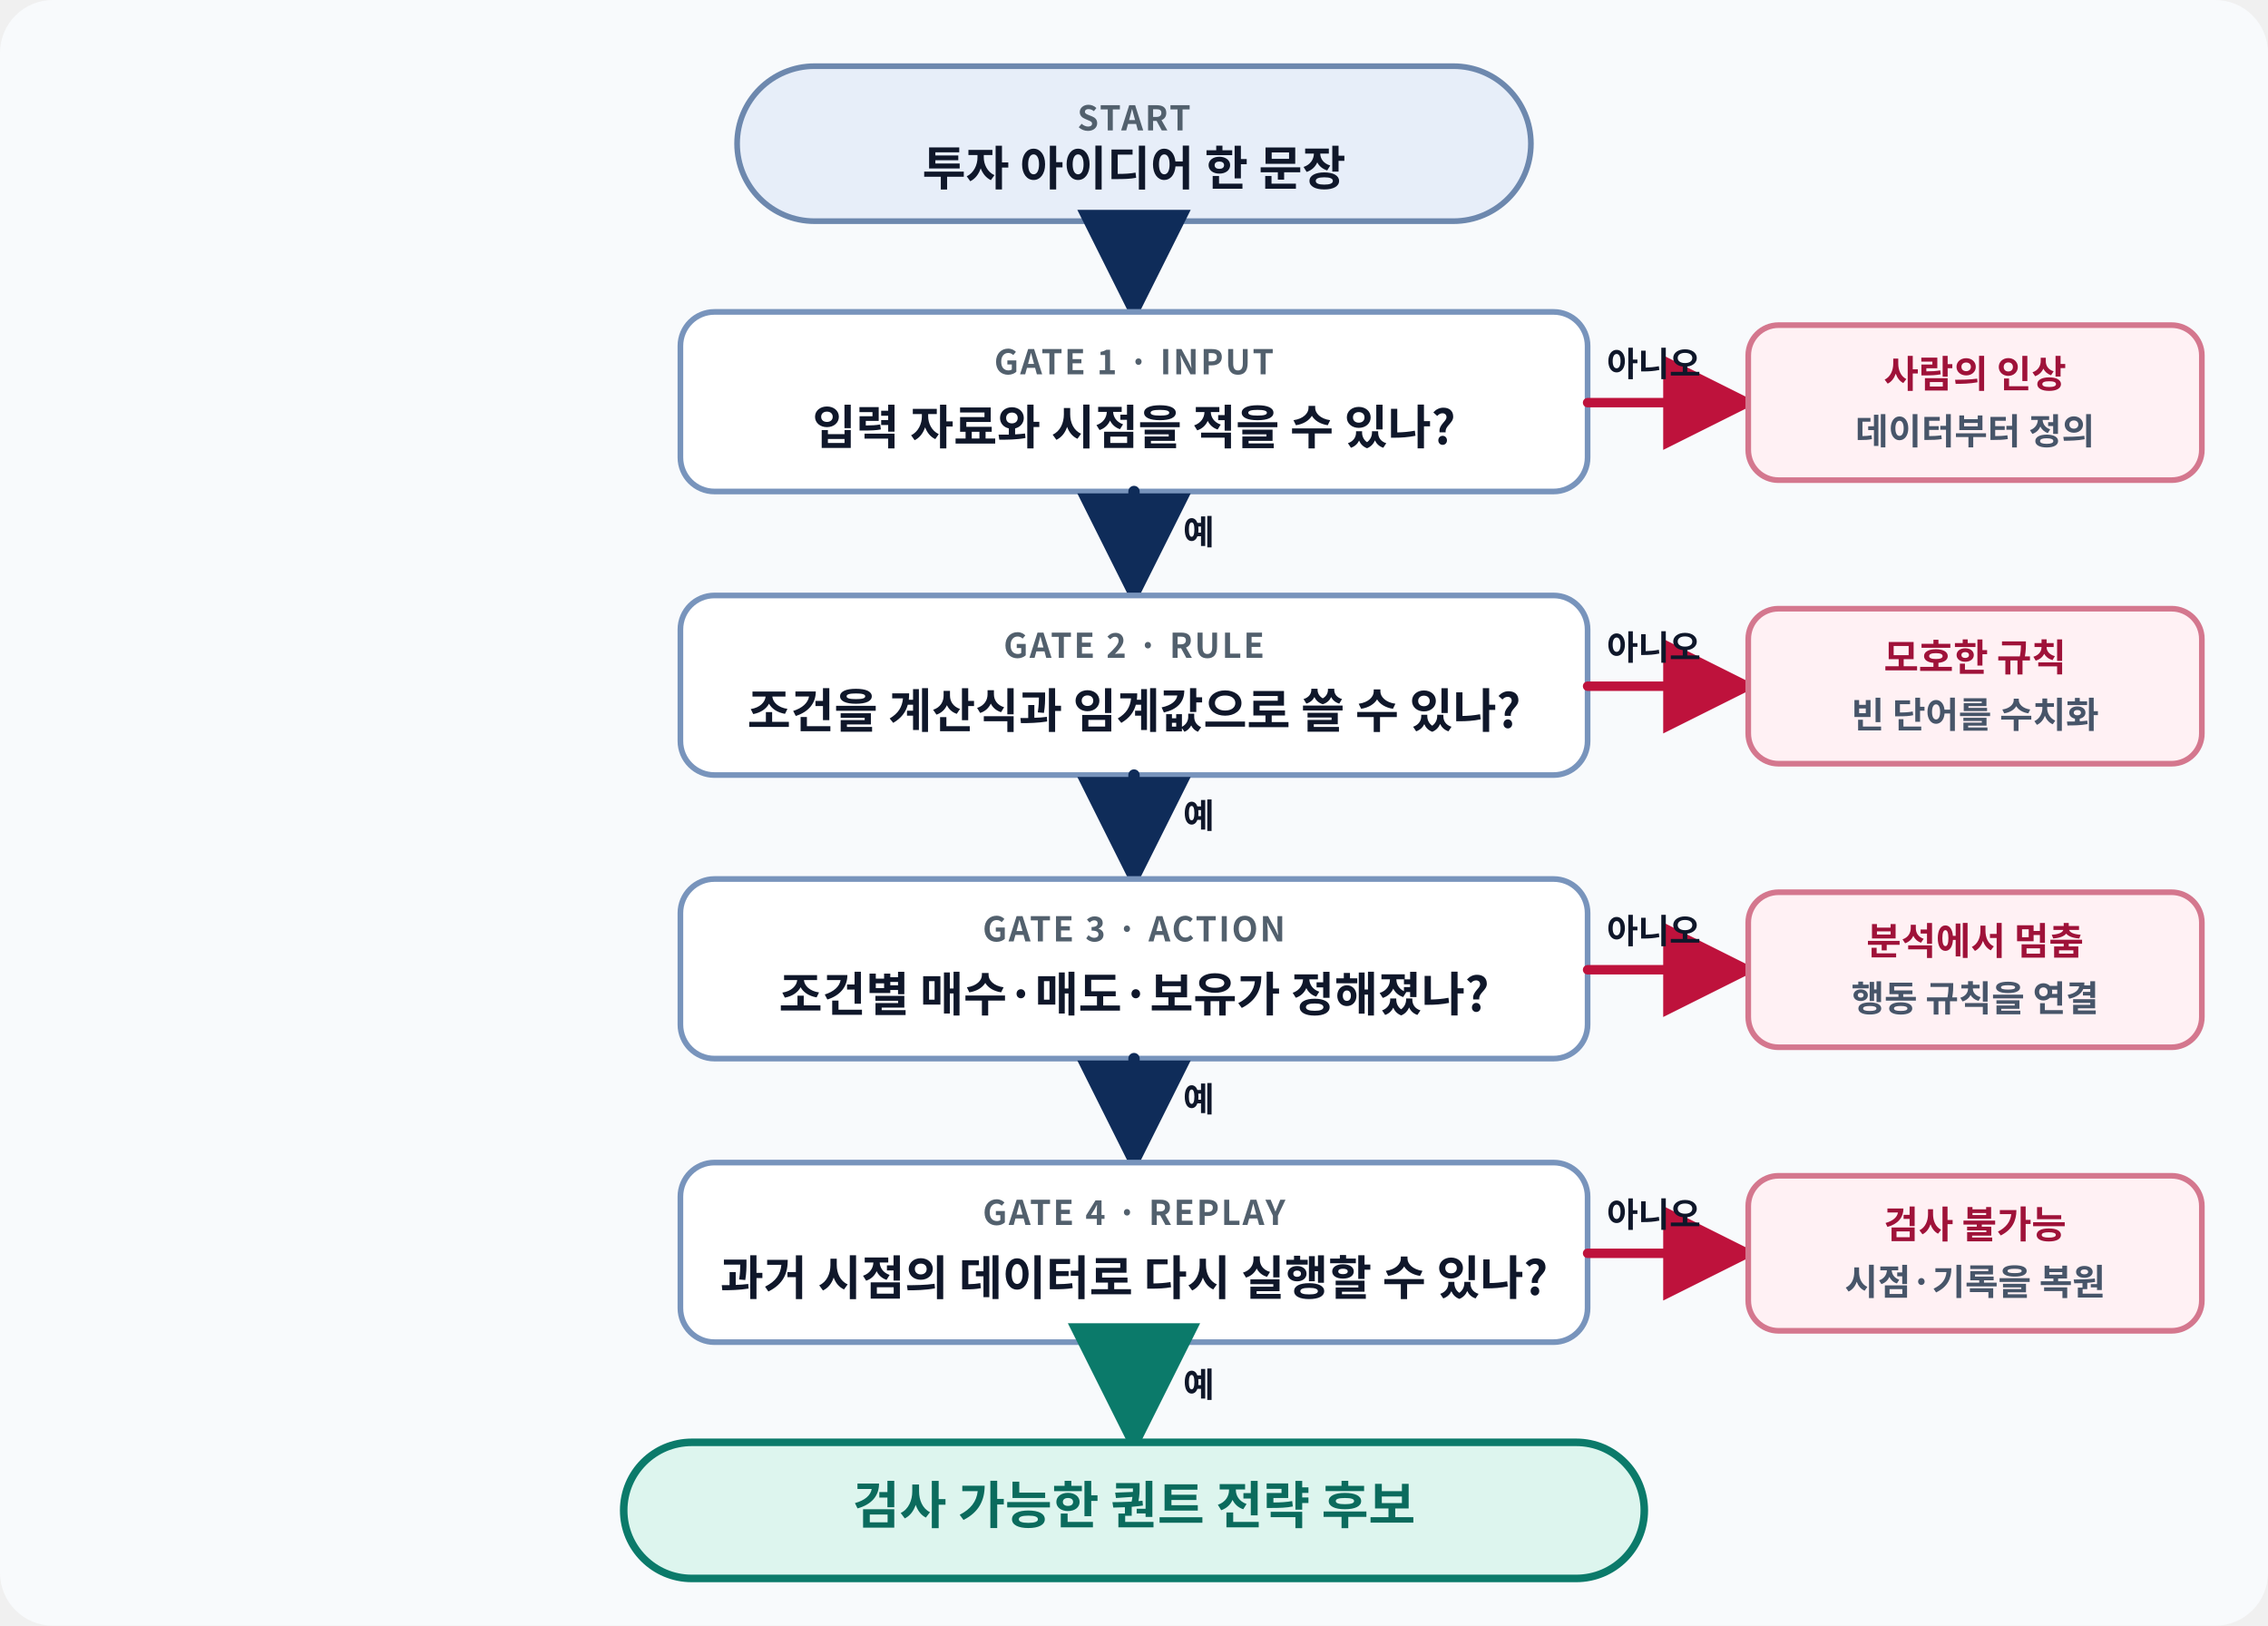
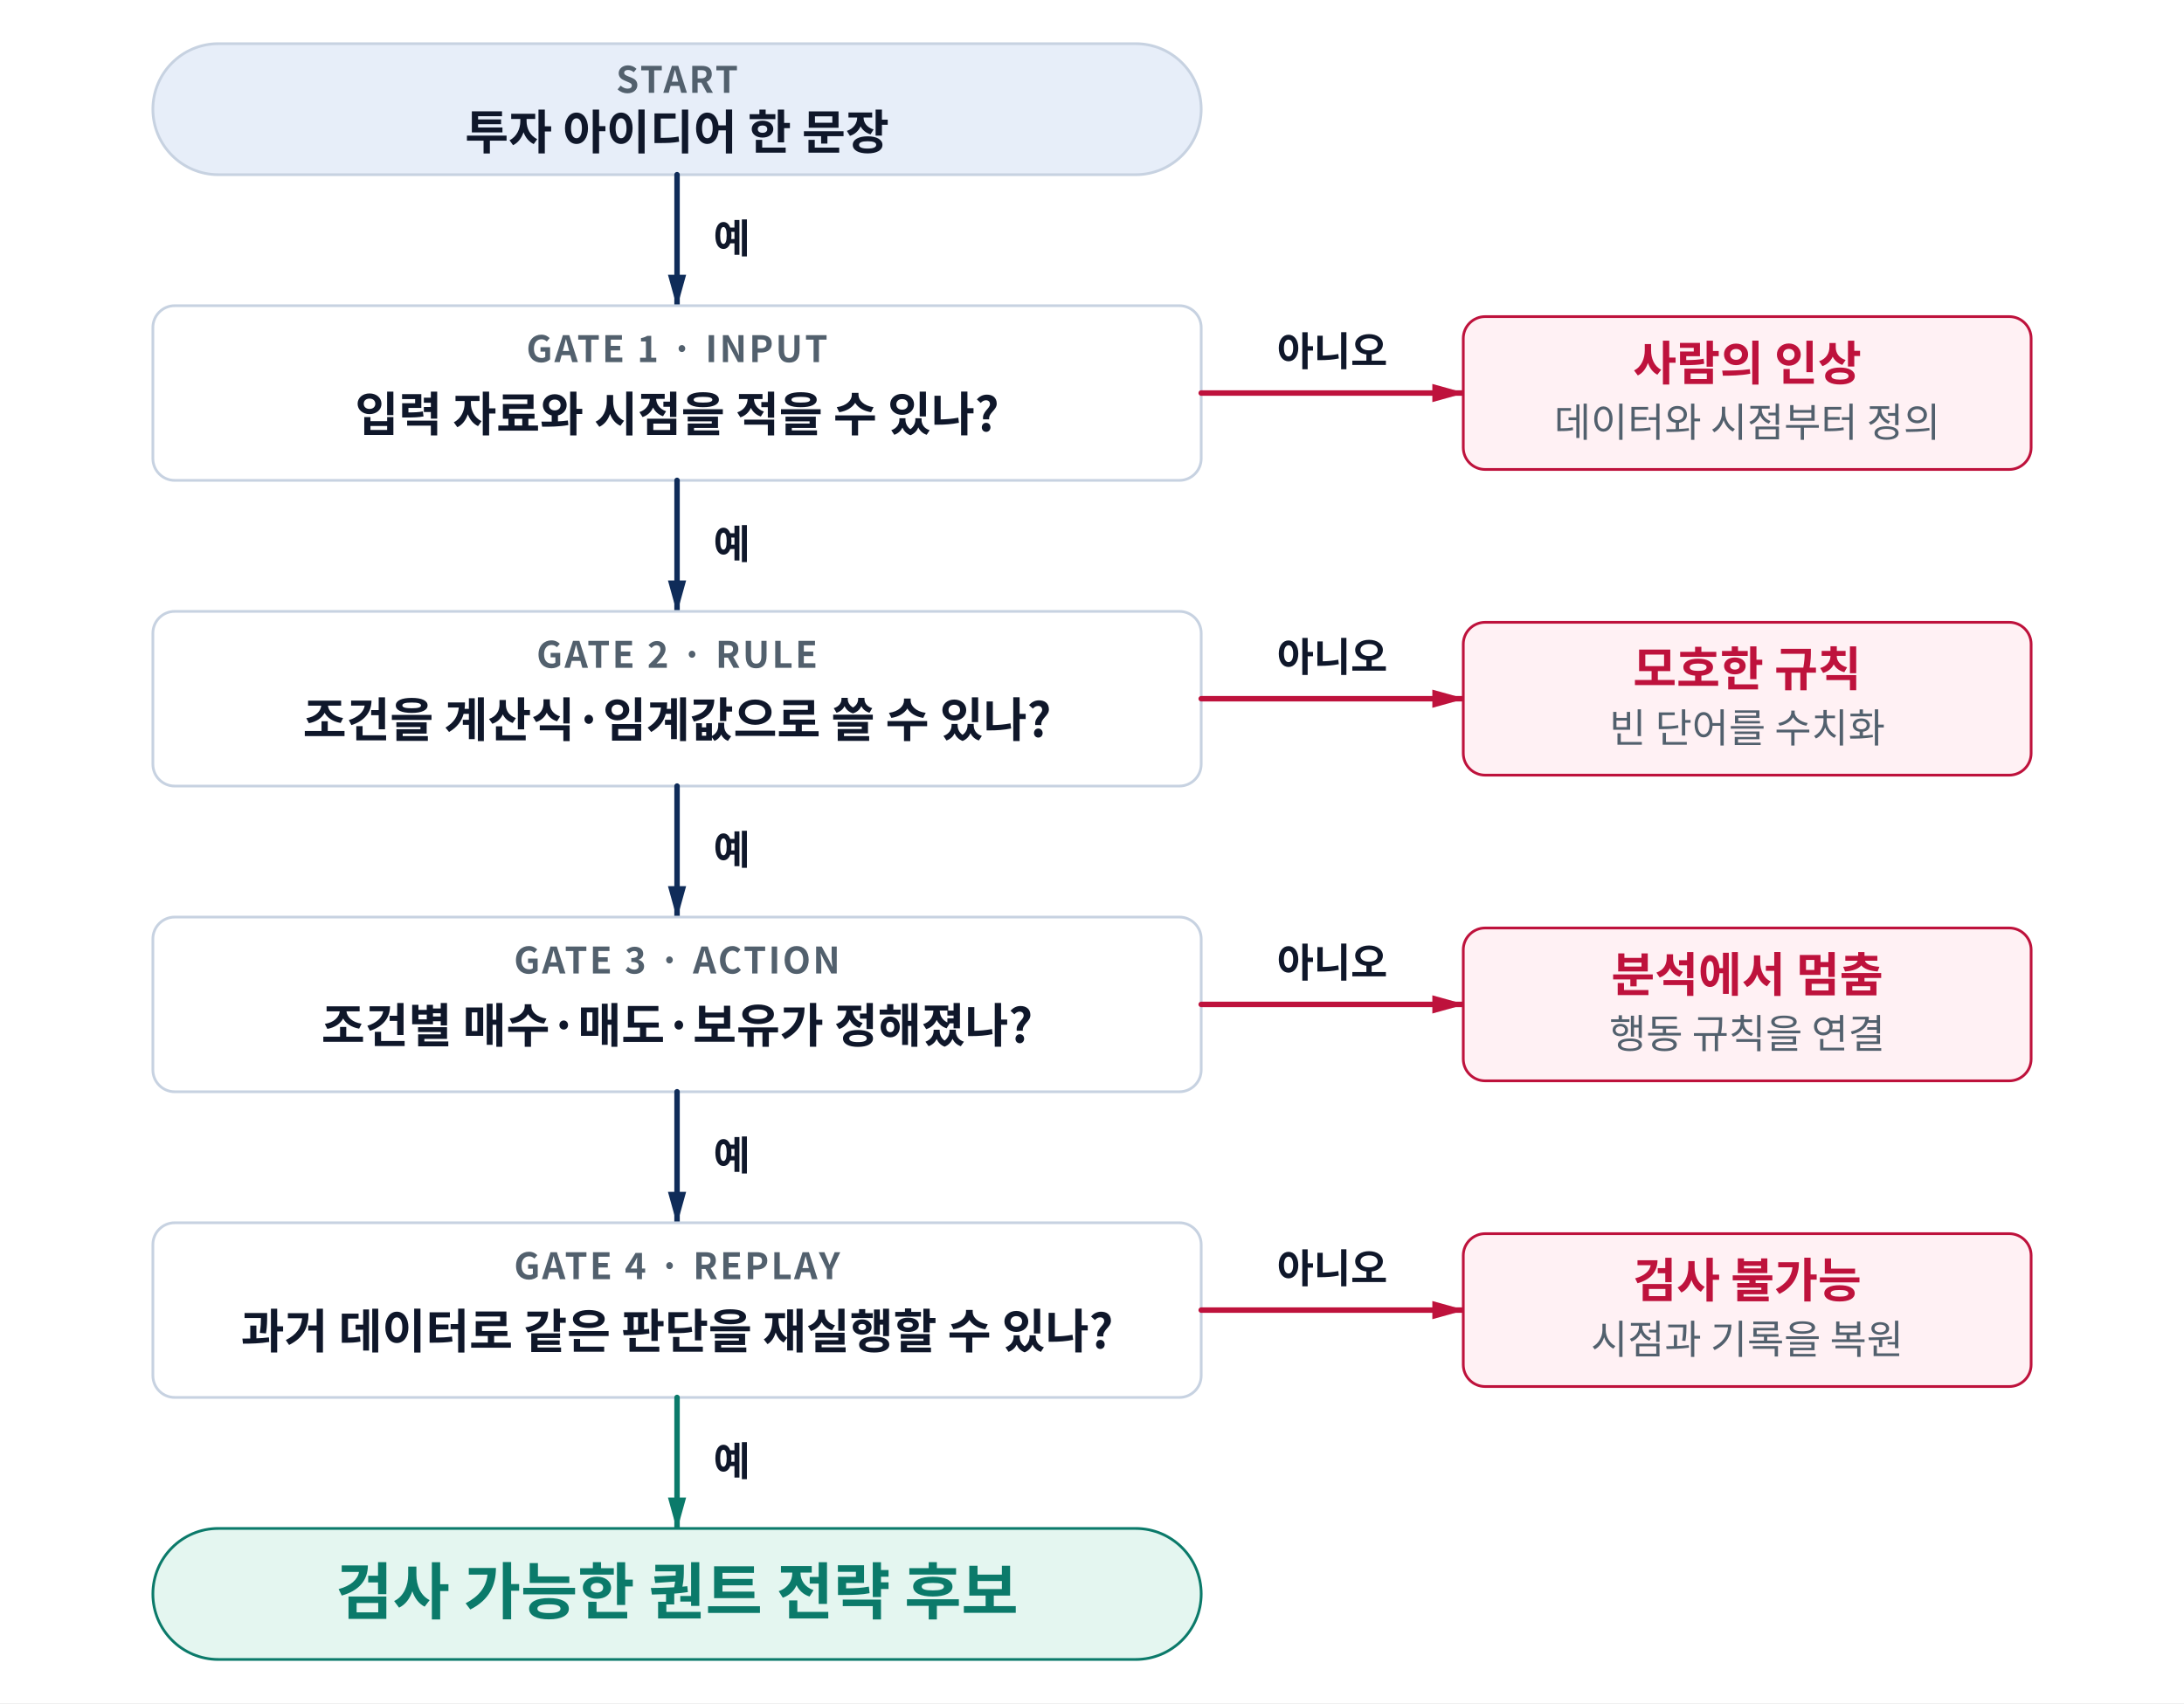
- <svg xmlns="http://www.w3.org/2000/svg" viewBox="0 0 1200 860" role="img" aria-labelledby="title desc">
+ <svg xmlns="http://www.w3.org/2000/svg" viewBox="0 0 1200 936" role="img" aria-labelledby="title desc">
  <defs>
-     <marker id="arrow" viewBox="0 0 12 12" refX="10" refY="6" markerWidth="12" markerHeight="12" orient="auto-start-reverse">
-       <path d="M1 1l10 5-10 5z" fill="#0F2C59" />
-     </marker>
-     <marker id="arrow-red" viewBox="0 0 12 12" refX="10" refY="6" markerWidth="12" markerHeight="12" orient="auto-start-reverse">
-       <path d="M1 1l10 5-10 5z" fill="#BE123C" />
-     </marker>
-     <marker id="arrow-green" viewBox="0 0 12 12" refX="10" refY="6" markerWidth="12" markerHeight="12" orient="auto-start-reverse">
-       <path d="M1 1l10 5-10 5z" fill="#0B7A6A" />
+     <marker id="arrow" markerUnits="userSpaceOnUse" viewBox="0 0 18 10" refX="17" refY="5" markerWidth="18" markerHeight="10" orient="auto">
+       <path d="M0 0L18 5L0 10Z" fill="context-stroke" />
    </marker>
    <style>
-       text { font-family:'Noto Sans CJK KR','Apple SD Gothic Neo','Malgun Gothic',sans-serif; fill:#0F172A; }
-       .step { font-size:18px; font-weight:850; letter-spacing:1px; fill:#52606D; }
-       .question { font-size:25px; font-weight:900; }
-       .branch { font-size:18px; font-weight:900; }
-       .fail { font-size:20px; font-weight:850; fill:#9F1239; }
-       .pass { font-size:27px; font-weight:900; fill:#0B6B5D; }
-       .sub { font-size:19px; font-weight:650; fill:#475569; }
+       text { font-family:"Noto Sans CJK KR","Noto Sans KR",sans-serif; fill:#0F172A; }
+       .eyebrow { font-size:20px; font-weight:700; letter-spacing:1.2px; fill:#52606D; }
+       .question { font-size:26px; font-weight:700; }
+       .branch { font-size:22px; font-weight:700; paint-order:stroke fill; stroke:#FFFFFF; stroke-width:5px; stroke-linejoin:round; }
+       .fail-title { font-size:26px; font-weight:700; fill:#BE123C; }
+       .fail-body { font-size:22px; font-weight:400; fill:#52606D; }
+       .hero { font-size:34px; font-weight:700; fill:#0B7A6A; }
+       .gate { fill:#FFFFFF; stroke:#C7D2E1; stroke-width:1.5; }
+       .flow { fill:none; stroke:#0F2C59; stroke-width:3; stroke-linecap:round; marker-end:url(#arrow); }
+       .fail-flow { fill:none; stroke:#BE123C; stroke-width:3; stroke-linecap:round; marker-end:url(#arrow); }
+       .pass-flow { fill:none; stroke:#0B7A6A; stroke-width:3; stroke-linecap:round; marker-end:url(#arrow); }
    </style>
  </defs>
-   <rect width="1200" height="860" rx="28" fill="#F8FAFC" />
-   <rect x="390" y="35" width="420" height="82" rx="41" fill="#E7EEF9" stroke="#6D88AE" stroke-width="3" />
-   <text x="600" y="69" text-anchor="middle" class="step">START</text>
-   <text x="600" y="98" text-anchor="middle" class="question">투자 아이디어 한 문장</text>
-   <path d="M600 117V165" stroke="#0F2C59" stroke-width="6" stroke-linecap="round" marker-end="url(#arrow)" />
-   <rect x="360" y="165" width="480" height="95" rx="18" fill="#FFFFFF" stroke="#7894BC" stroke-width="3" />
-   <text x="600" y="198" text-anchor="middle" class="step">GATE 1 · INPUT</text>
-   <text x="600" y="235" text-anchor="middle" class="question">입력 자료와 시점을 적을 수 있나?</text>
-   <path d="M840 213H925" stroke="#BE123C" stroke-width="5" stroke-linecap="round" marker-end="url(#arrow-red)" />
-   <text x="875" y="199" text-anchor="middle" class="branch" fill="#BE123C">아니오</text>
-   <rect x="925" y="172" width="240" height="82" rx="16" fill="#FFF1F4" stroke="#D4778E" stroke-width="3" />
-   <text x="1045" y="205" text-anchor="middle" class="fail">사람의 인상</text>
-   <text x="1045" y="235" text-anchor="middle" class="sub">데이터부터 정의</text>
-   <path d="M600 260V315" stroke="#0F2C59" stroke-width="6" stroke-linecap="round" marker-end="url(#arrow)" />
-   <text x="626" y="288" class="branch" fill="#0B7A6A">예</text>
-   <rect x="360" y="315" width="480" height="95" rx="18" fill="#FFFFFF" stroke="#7894BC" stroke-width="3" />
-   <text x="600" y="348" text-anchor="middle" class="step">GATE 2 · RULE</text>
-   <text x="600" y="385" text-anchor="middle" class="question">조건을 계산식과 임계값으로 쓸 수 있나?</text>
-   <path d="M840 363H925" stroke="#BE123C" stroke-width="5" stroke-linecap="round" marker-end="url(#arrow-red)" />
-   <text x="875" y="349" text-anchor="middle" class="branch" fill="#BE123C">아니오</text>
-   <rect x="925" y="322" width="240" height="82" rx="16" fill="#FFF1F4" stroke="#D4778E" stroke-width="3" />
-   <text x="1045" y="355" text-anchor="middle" class="fail">모호한 규칙</text>
-   <text x="1045" y="385" text-anchor="middle" class="sub">빈 단어를 수치화</text>
-   <path d="M600 410V465" stroke="#0F2C59" stroke-width="6" stroke-linecap="round" marker-end="url(#arrow)" />
-   <text x="626" y="438" class="branch" fill="#0B7A6A">예</text>
-   <rect x="360" y="465" width="480" height="95" rx="18" fill="#FFFFFF" stroke="#7894BC" stroke-width="3" />
-   <text x="600" y="498" text-anchor="middle" class="step">GATE 3 · ACTION</text>
-   <text x="600" y="535" text-anchor="middle" class="question">조건별 매수·매도·보유가 정해졌나?</text>
-   <path d="M840 513H925" stroke="#BE123C" stroke-width="5" stroke-linecap="round" marker-end="url(#arrow-red)" />
-   <text x="875" y="499" text-anchor="middle" class="branch" fill="#BE123C">아니오</text>
-   <rect x="925" y="472" width="240" height="82" rx="16" fill="#FFF1F4" stroke="#D4778E" stroke-width="3" />
-   <text x="1045" y="505" text-anchor="middle" class="fail">분석에서 멈춤</text>
-   <text x="1045" y="535" text-anchor="middle" class="sub">행동 규칙을 연결</text>
-   <path d="M600 560V615" stroke="#0F2C59" stroke-width="6" stroke-linecap="round" marker-end="url(#arrow)" />
-   <text x="626" y="588" class="branch" fill="#0B7A6A">예</text>
-   <rect x="360" y="615" width="480" height="95" rx="18" fill="#FFFFFF" stroke="#7894BC" stroke-width="3" />
-   <text x="600" y="648" text-anchor="middle" class="step">GATE 4 · REPLAY</text>
-   <text x="600" y="685" text-anchor="middle" class="question">과거 시점의 데이터로 다시 실행할 수 있나?</text>
-   <path d="M840 663H925" stroke="#BE123C" stroke-width="5" stroke-linecap="round" marker-end="url(#arrow-red)" />
-   <text x="875" y="649" text-anchor="middle" class="branch" fill="#BE123C">아니오</text>
-   <rect x="925" y="622" width="240" height="82" rx="16" fill="#FFF1F4" stroke="#D4778E" stroke-width="3" />
-   <text x="1045" y="655" text-anchor="middle" class="fail">검사 불가능</text>
-   <text x="1045" y="685" text-anchor="middle" class="sub">시점·기록을 복원</text>
-   <path d="M600 710V763" stroke="#0B7A6A" stroke-width="7" stroke-linecap="round" marker-end="url(#arrow-green)" />
-   <text x="626" y="739" class="branch" fill="#0B7A6A">예</text>
-   <rect x="330" y="763" width="540" height="72" rx="36" fill="#DDF5EE" stroke="#0B7A6A" stroke-width="4" />
-   <text x="600" y="806" text-anchor="middle" class="pass">검사 가능한 퀀트 전략 후보</text>
+   <rect width="1200" height="936" fill="#FFFFFF" />
+   <rect x="84" y="24" width="576" height="72" rx="36" fill="#E7EEF9" stroke="#C7D2E1" stroke-width="1.5" />
+   <text class="eyebrow" x="372" y="51" text-anchor="middle">START</text>
+   <text class="question" x="372" y="82" text-anchor="middle">투자 아이디어 한 문장</text>
+   <path class="flow" d="M372 96V168" />
+   <text class="branch" x="392" y="139" fill="#0F2C59">예</text>
+   <g>
+     <rect class="gate" x="84" y="168" width="576" height="96" rx="12" />
+     <text class="eyebrow" x="372" y="199" text-anchor="middle">GATE 1 · INPUT</text>
+     <text class="question" x="372" y="237" text-anchor="middle">입력 자료와 시점을 적을 수 있나?</text>
+     <path class="fail-flow" d="M660 216H804" />
+     <text class="branch" x="732" y="201" text-anchor="middle" fill="#BE123C">아니오</text>
+     <rect x="804" y="174" width="312" height="84" rx="12" fill="#FFF1F4" stroke="#BE123C" stroke-width="1.5" />
+     <text class="fail-title" x="960" y="209" text-anchor="middle">사람의 인상</text>
+     <text class="fail-body" x="960" y="240" text-anchor="middle">데이터와 시점부터 정의</text>
+   </g>
+   <path class="flow" d="M372 264V336" />
+   <text class="branch" x="392" y="307" fill="#0F2C59">예</text>
+   <g>
+     <rect class="gate" x="84" y="336" width="576" height="96" rx="12" />
+     <text class="eyebrow" x="372" y="367" text-anchor="middle">GATE 2 · RULE</text>
+     <text class="question" x="372" y="405" text-anchor="middle">조건을 계산식·임계값으로 쓸 수 있나?</text>
+     <path class="fail-flow" d="M660 384H804" />
+     <text class="branch" x="732" y="369" text-anchor="middle" fill="#BE123C">아니오</text>
+     <rect x="804" y="342" width="312" height="84" rx="12" fill="#FFF1F4" stroke="#BE123C" stroke-width="1.5" />
+     <text class="fail-title" x="960" y="377" text-anchor="middle">모호한 규칙</text>
+     <text class="fail-body" x="960" y="408" text-anchor="middle">빈 단어를 수치화</text>
+   </g>
+   <path class="flow" d="M372 432V504" />
+   <text class="branch" x="392" y="475" fill="#0F2C59">예</text>
+   <g>
+     <rect class="gate" x="84" y="504" width="576" height="96" rx="12" />
+     <text class="eyebrow" x="372" y="535" text-anchor="middle">GATE 3 · ACTION</text>
+     <text class="question" x="372" y="573" text-anchor="middle">조건별 매수·매도·보유가 정해졌나?</text>
+     <path class="fail-flow" d="M660 552H804" />
+     <text class="branch" x="732" y="537" text-anchor="middle" fill="#BE123C">아니오</text>
+     <rect x="804" y="510" width="312" height="84" rx="12" fill="#FFF1F4" stroke="#BE123C" stroke-width="1.5" />
+     <text class="fail-title" x="960" y="545" text-anchor="middle">분석에서 멈춤</text>
+     <text class="fail-body" x="960" y="576" text-anchor="middle">행동 규칙을 연결</text>
+   </g>
+   <path class="flow" d="M372 600V672" />
+   <text class="branch" x="392" y="643" fill="#0F2C59">예</text>
+   <g>
+     <rect class="gate" x="84" y="672" width="576" height="96" rx="12" />
+     <text class="eyebrow" x="372" y="703" text-anchor="middle">GATE 4 · REPLAY</text>
+     <text class="question" x="372" y="741" text-anchor="middle">과거 데이터로 같은 판단을 재실행할 수 있나?</text>
+     <path class="fail-flow" d="M660 720H804" />
+     <text class="branch" x="732" y="705" text-anchor="middle" fill="#BE123C">아니오</text>
+     <rect x="804" y="678" width="312" height="84" rx="12" fill="#FFF1F4" stroke="#BE123C" stroke-width="1.5" />
+     <text class="fail-title" x="960" y="713" text-anchor="middle">검사 불가능</text>
+     <text class="fail-body" x="960" y="744" text-anchor="middle">시점과 기록을 복원</text>
+   </g>
+   <path class="pass-flow" d="M372 768V840" />
+   <text class="branch" x="392" y="811" fill="#0B7A6A">예</text>
+   <rect x="84" y="840" width="576" height="72" rx="36" fill="#E4F6F0" stroke="#0B7A6A" stroke-width="1.5" />
+   <text class="hero" x="372" y="887" text-anchor="middle">검사 가능한 퀀트 전략 후보</text>
</svg>
